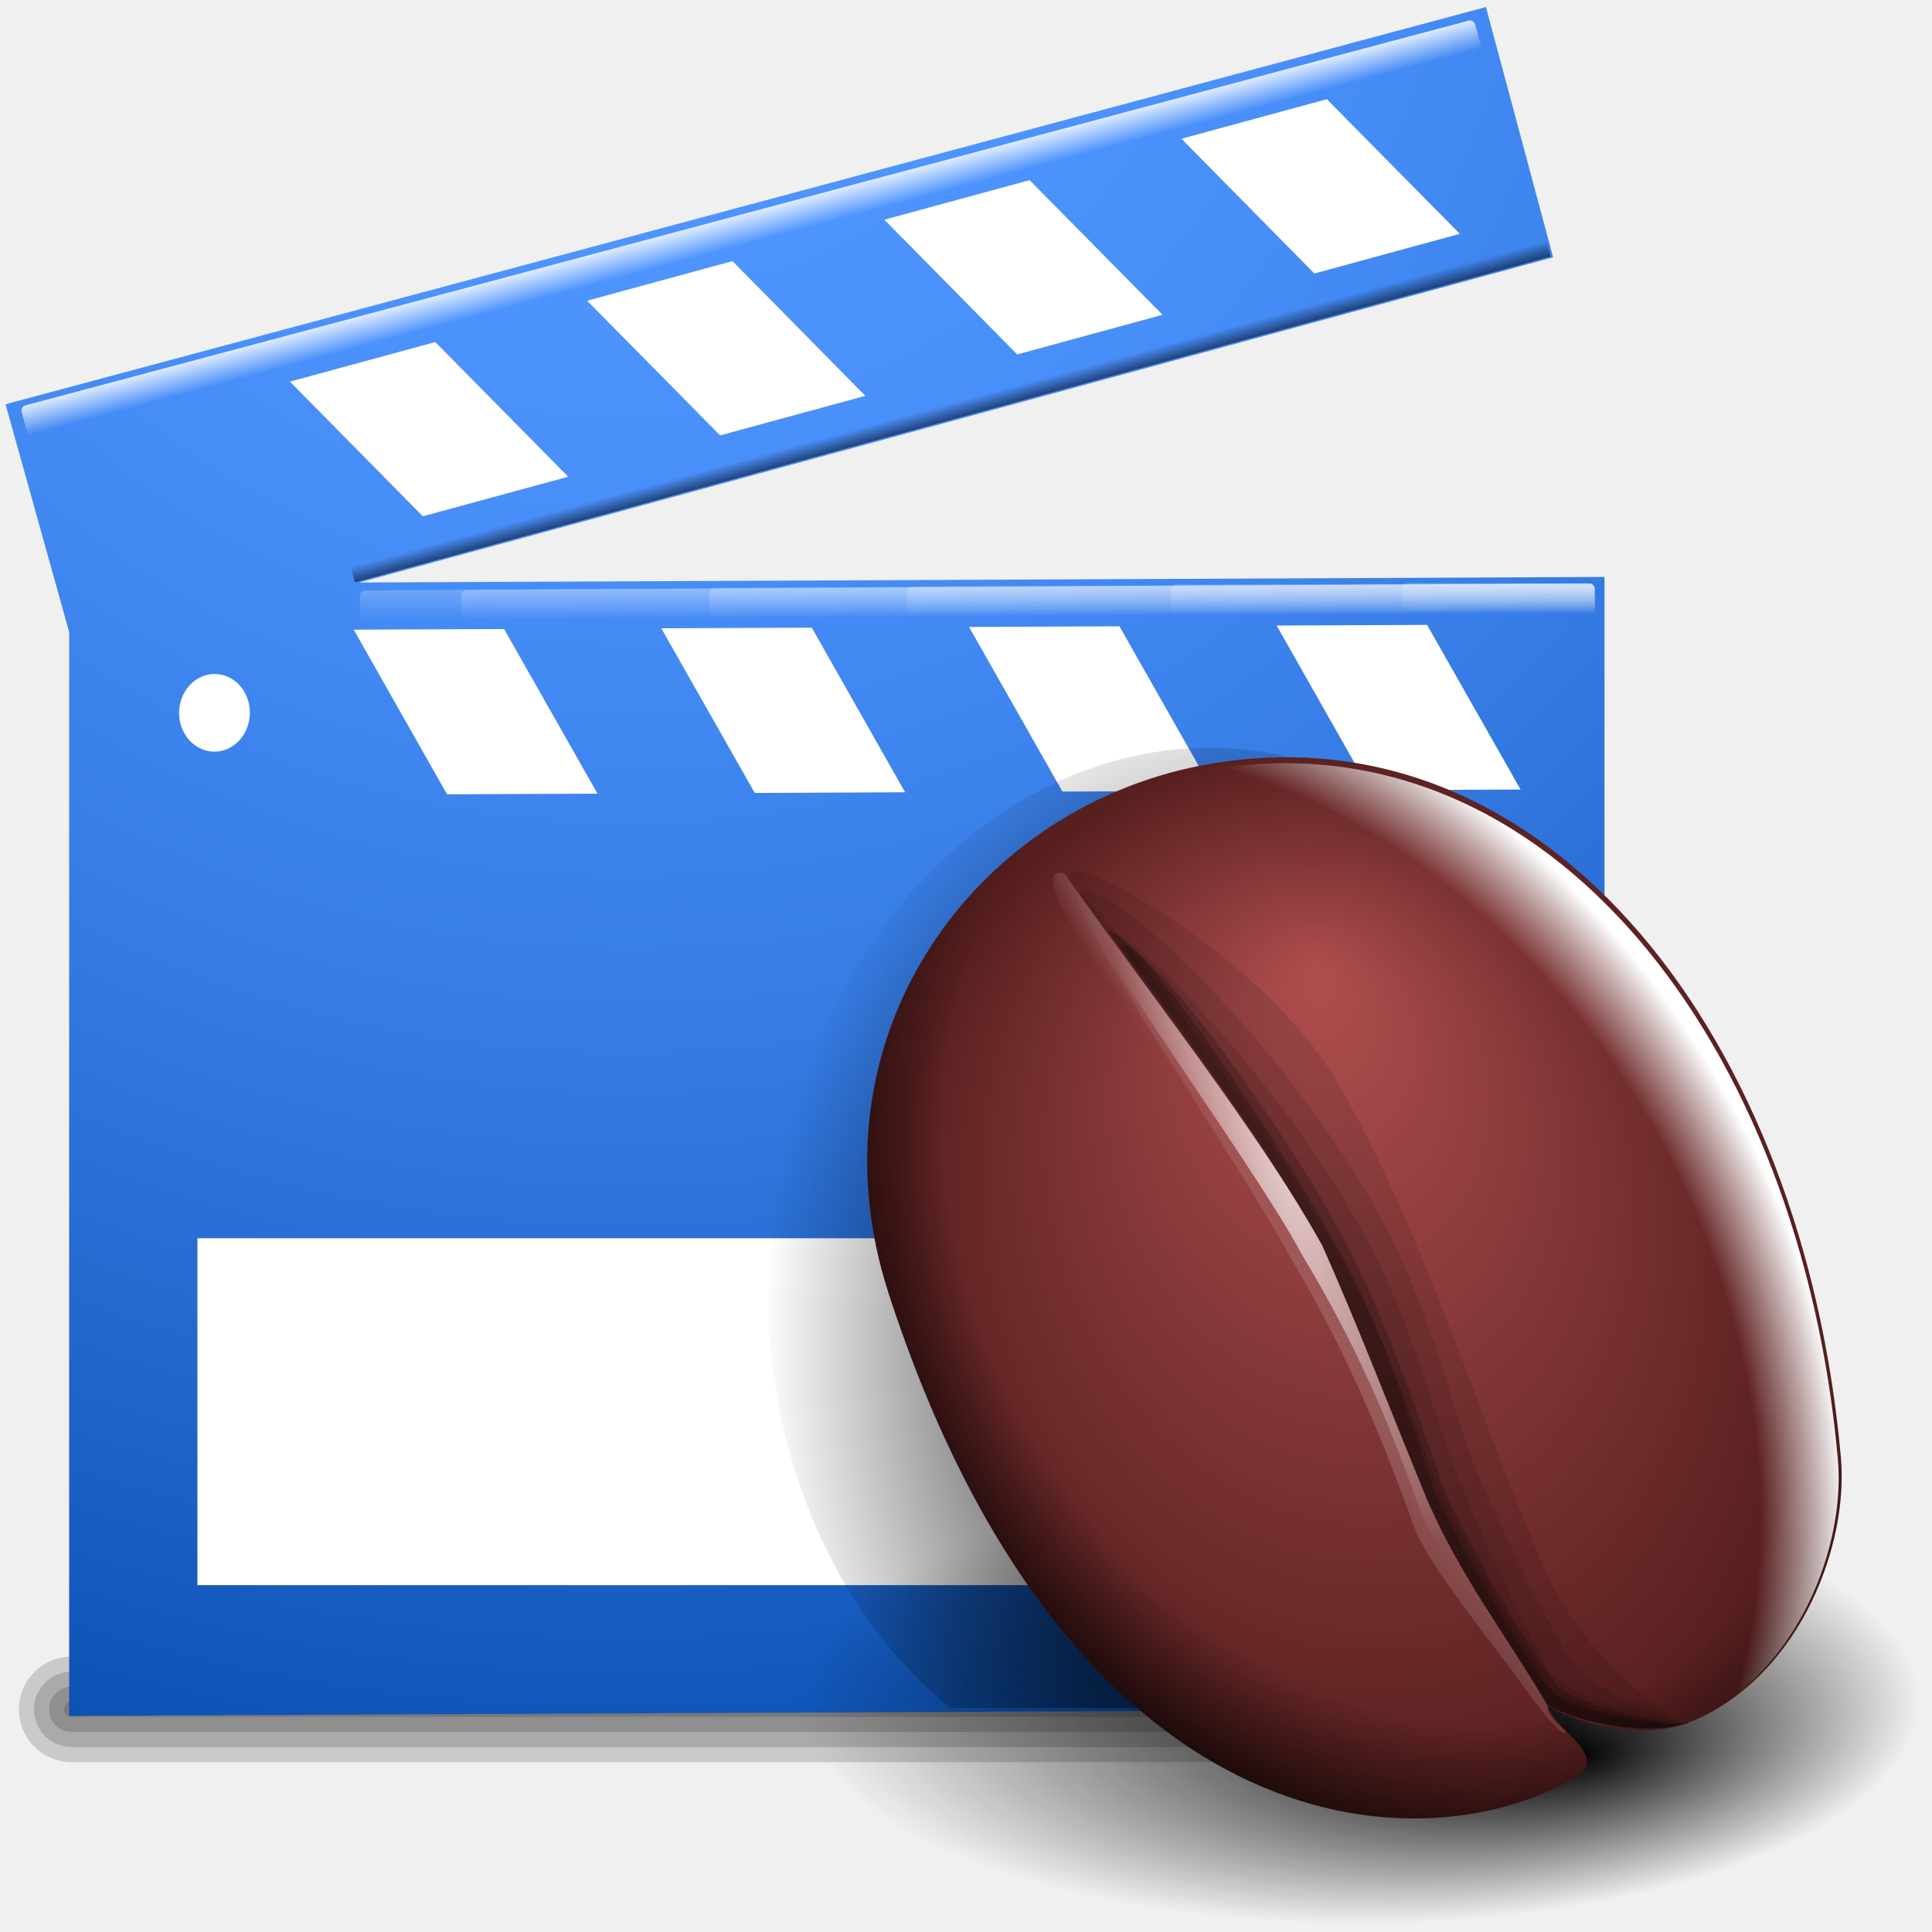
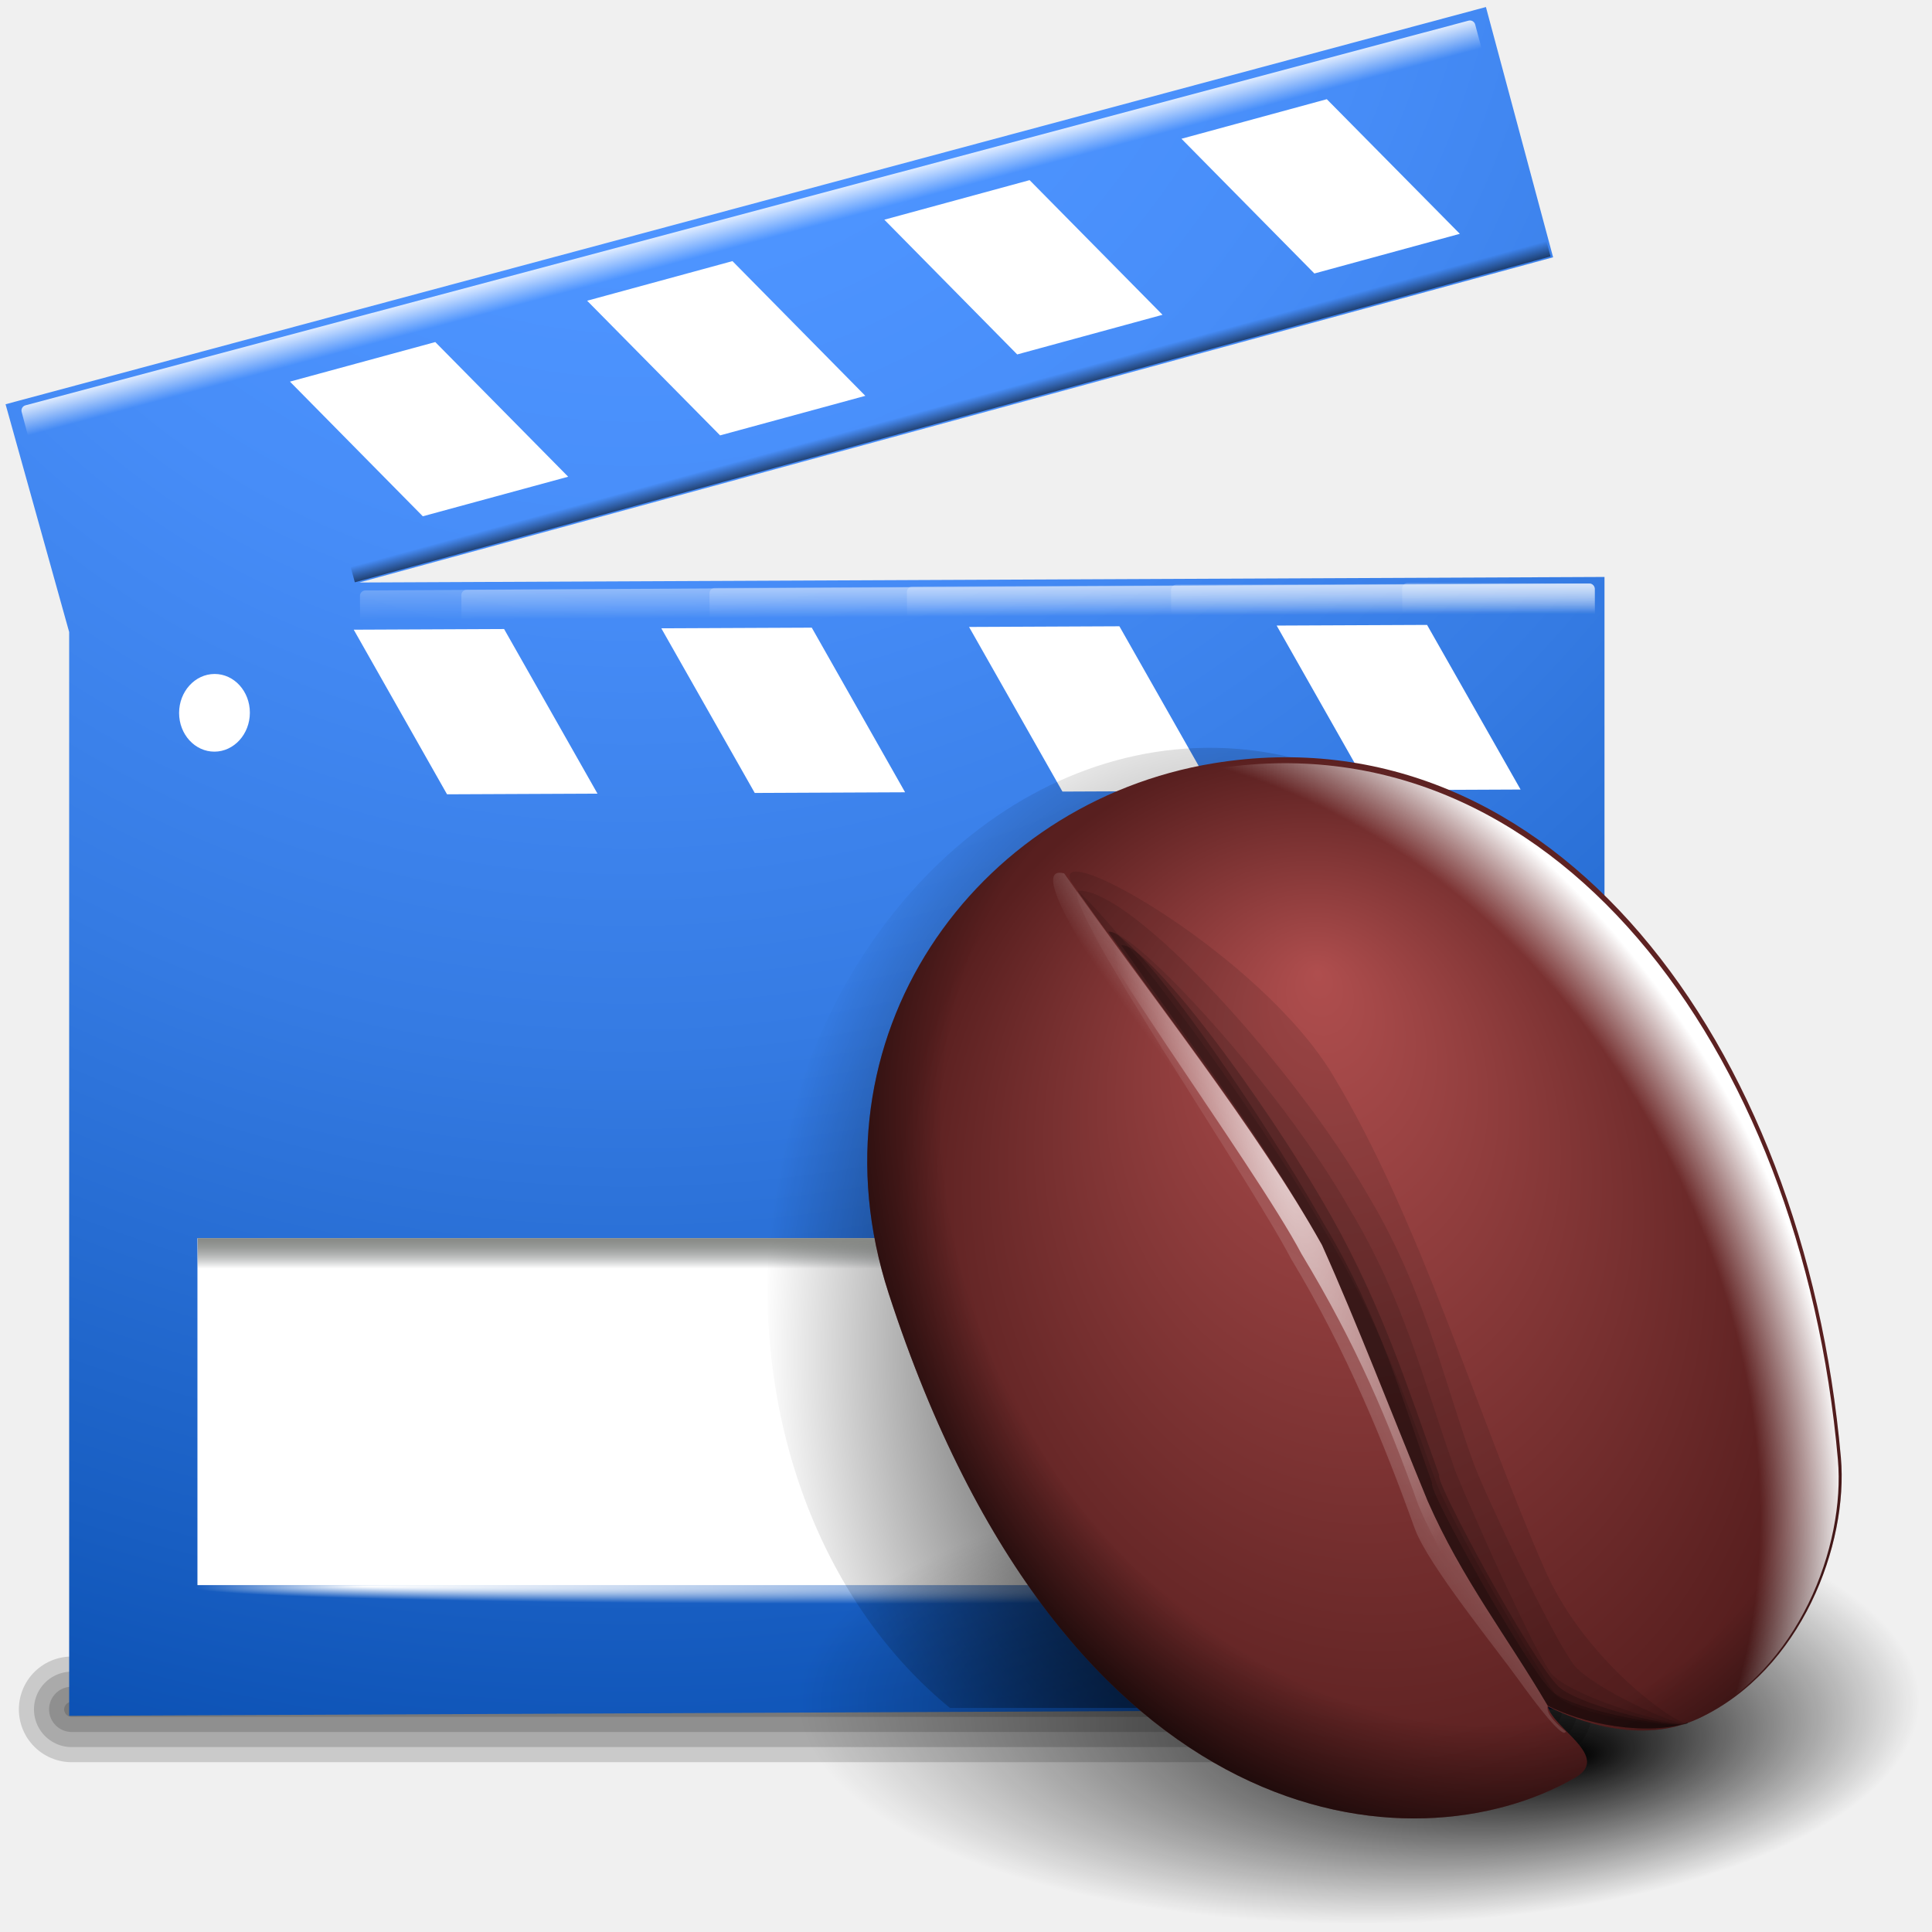
<svg xmlns="http://www.w3.org/2000/svg" xmlns:xlink="http://www.w3.org/1999/xlink" width="128" height="128" id="svg1307" version="1.0">
  <defs id="defs1309">
+     <linearGradient id="linearGradient2866">
+       <stop style="stop-color:white;stop-opacity:1;" offset="0" id="stop2868" />
+       <stop style="stop-color:white;stop-opacity:0;" offset="1" id="stop2870" />
+     </linearGradient>
+     <linearGradient id="linearGradient1970">
+       <stop style="stop-color:#888a85;stop-opacity:1;" offset="0" id="stop1972" />
+       <stop style="stop-color:#2e3436;stop-opacity:0" offset="1" id="stop1974" />
+     </linearGradient>
    <linearGradient id="linearGradient4219">
      <stop id="stop4221" offset="0" style="stop-color:white;stop-opacity:0;" />
      <stop id="stop4223" offset="1" style="stop-color:white;stop-opacity:0.823;" />
    </linearGradient>
    <linearGradient id="linearGradient4207">
      <stop style="stop-color:black;stop-opacity:1;" offset="0" id="stop4209" />
      <stop style="stop-color:black;stop-opacity:0;" offset="1" id="stop4211" />
    </linearGradient>
    <linearGradient id="linearGradient3312">
      <stop style="stop-color:black;stop-opacity:1;" offset="0" id="stop3314" />
      <stop style="stop-color:black;stop-opacity:0;" offset="1" id="stop3316" />
    </linearGradient>
    <linearGradient id="linearGradient2982">
      <stop style="stop-color:black;stop-opacity:1;" offset="0" id="stop2984" />
      <stop style="stop-color:black;stop-opacity:0;" offset="1" id="stop2986" />
    </linearGradient>
    <linearGradient id="linearGradient2958">
      <stop id="stop2960" offset="0" style="stop-color:white;stop-opacity:0;" />
      <stop style="stop-color:white;stop-opacity:0;" offset="0.863" id="stop2962" />
      <stop id="stop2964" offset="1" style="stop-color:white;stop-opacity:1;" />
    </linearGradient>
    <linearGradient id="linearGradient2944">
      <stop style="stop-color:black;stop-opacity:0;" offset="0" id="stop2946" />
      <stop id="stop2952" offset="0.72" style="stop-color:black;stop-opacity:0;" />
      <stop style="stop-color:black;stop-opacity:1;" offset="1" id="stop2948" />
    </linearGradient>
    <linearGradient id="linearGradient2934">
      <stop style="stop-color:white;stop-opacity:1;" offset="0" id="stop2936" />
      <stop style="stop-color:white;stop-opacity:0;" offset="1" id="stop2938" />
    </linearGradient>
    <linearGradient id="linearGradient3972">
      <stop id="stop3974" offset="0" style="stop-color:#af4e4e;stop-opacity:1;" />
      <stop id="stop3976" offset="1" style="stop-color:#581f1f;stop-opacity:1;" />
    </linearGradient>
    <radialGradient xlink:href="#linearGradient2982" id="radialGradient3041" gradientUnits="userSpaceOnUse" gradientTransform="matrix(1,0,0,0.333333,0,67.60034)" cx="74.801" cy="101.401" fx="85.441" fy="108.292" r="27.567" />
    <radialGradient xlink:href="#linearGradient3972" id="radialGradient3043" gradientUnits="userSpaceOnUse" gradientTransform="matrix(1.479354,-0.396391,0.480556,1.793457,-280.6978,-68.34466)" cx="198.041" cy="131.168" fx="199.975" fy="121.327" r="17.108" />
    <radialGradient xlink:href="#linearGradient2934" id="radialGradient3045" gradientUnits="userSpaceOnUse" gradientTransform="matrix(0.350662,-0.241276,2.132065,3.09865,-288.3255,-289.002)" cx="202.284" cy="130.646" fx="202.284" fy="130.646" r="4.885" />
    <radialGradient xlink:href="#linearGradient2944" id="radialGradient3047" gradientUnits="userSpaceOnUse" gradientTransform="matrix(1.61937,-1.030727,1.33195,2.092614,-420.3521,18.4521)" cx="200.001" cy="130.461" fx="200.001" fy="130.461" r="17.108" />
    <radialGradient xlink:href="#linearGradient2958" id="radialGradient3049" gradientUnits="userSpaceOnUse" gradientTransform="matrix(1.760746,-1.013955,1.320363,2.281062,-446.9517,-9.716203)" cx="193.349" cy="131.297" fx="193.349" fy="131.297" r="17.108" />
    <radialGradient xlink:href="#linearGradient2934" id="radialGradient3051" gradientUnits="userSpaceOnUse" gradientTransform="matrix(1.250129,-0.884755,6.315423,8.923469,-1016.812,-919.8246)" cx="200.25" cy="134.456" fx="200.25" fy="134.456" r="4.885" />
    <radialGradient xlink:href="#linearGradient2934" id="radialGradient3053" gradientUnits="userSpaceOnUse" gradientTransform="matrix(1.479354,-0.396391,1.456982,5.437533,-409.4657,-548.9129)" cx="196.905" cy="130.049" fx="196.905" fy="130.049" r="4.885" />
    <radialGradient id="XMLID_5_" cx="57" cy="20" r="89.554" gradientUnits="userSpaceOnUse">
      <stop offset="0.207" style="stop-color:#4D94FF" id="stop3105" />
      <stop offset="0.349" style="stop-color:#478DF8" id="stop3107" />
      <stop offset="0.563" style="stop-color:#357BE3" id="stop3109" />
      <stop offset="0.819" style="stop-color:#185EC2" id="stop3111" />
      <stop offset="1" style="stop-color:#0045A6" id="stop3113" />
    </radialGradient>
    <radialGradient xlink:href="#XMLID_5_" id="radialGradient3292" gradientUnits="userSpaceOnUse" cx="57" cy="20" r="89.554" />
    <radialGradient xlink:href="#linearGradient3312" id="radialGradient3318" cx="81.086" cy="86.385" fx="81.086" fy="86.385" r="27.435" gradientTransform="matrix(1.10297,4.164991e-2,-6.126163e-2,1.622327,-3.384896,-55.1006)" gradientUnits="userSpaceOnUse" />
    <linearGradient xlink:href="#linearGradient4207" id="linearGradient4213" x1="40.393" y1="2.886" x2="40.393" y2="0.897" gradientUnits="userSpaceOnUse" gradientTransform="translate(24.55896,41.44267)" />
    <linearGradient xlink:href="#linearGradient4219" id="linearGradient4217" gradientUnits="userSpaceOnUse" gradientTransform="translate(6.37636,25.48559)" x1="40.393" y1="2.886" x2="40.393" y2="0.897" />
    <linearGradient xlink:href="#linearGradient4219" id="linearGradient4241" gradientUnits="userSpaceOnUse" gradientTransform="matrix(0.281654,0,0,0.999999,80.70261,38.04008)" x1="40.393" y1="2.886" x2="40.393" y2="0.897" />
    <linearGradient xlink:href="#linearGradient4219" id="linearGradient4245" gradientUnits="userSpaceOnUse" gradientTransform="matrix(0.457249,0,0,0.999999,65.32128,38.22523)" x1="40.393" y1="2.886" x2="40.393" y2="0.897" />
    <linearGradient xlink:href="#linearGradient4219" id="linearGradient4249" gradientUnits="userSpaceOnUse" gradientTransform="matrix(0.588502,0,0,0.999999,53.82453,38.2915)" x1="40.393" y1="2.886" x2="40.393" y2="0.897" />
    <linearGradient xlink:href="#linearGradient4219" id="linearGradient4253" gradientUnits="userSpaceOnUse" gradientTransform="matrix(0.753456,0,0,0.999999,39.37599,38.34207)" x1="40.393" y1="2.886" x2="40.393" y2="0.897" />
    <linearGradient xlink:href="#linearGradient4219" id="linearGradient4257" gradientUnits="userSpaceOnUse" gradientTransform="matrix(0.820857,0,0,1,33.47228,38.35683)" x1="40.393" y1="2.886" x2="40.393" y2="0.897" />
    <linearGradient xlink:href="#linearGradient4219" id="linearGradient4261" gradientUnits="userSpaceOnUse" gradientTransform="matrix(0.128019,0,0,0.999999,94.16387,37.46133)" x1="40.393" y1="2.886" x2="40.393" y2="0.897" />
+     <linearGradient xlink:href="#linearGradient1970" id="linearGradient1976" x1="35.375" y1="82.031" x2="35.375" y2="84.045" gradientUnits="userSpaceOnUse" />
+     <radialGradient xlink:href="#linearGradient2866" id="radialGradient2872" cx="56.922" cy="105.724" fx="24.572" fy="102.1" r="43.487" gradientTransform="matrix(1,0,0,2.439024e-2,0,103.1475)" gradientUnits="userSpaceOnUse" />
  </defs>
  <g id="layer1">
    <g id="g4233">
      <path id="path4225" d="M 4.75,113.25 L 102,113.25" style="fill:none;fill-opacity:0.75;fill-rule:evenodd;stroke:black;stroke-width:1px;stroke-linecap:round;stroke-linejoin:round;stroke-opacity:1;opacity:0.16" />
      <path style="fill:none;fill-opacity:0.75;fill-rule:evenodd;stroke:black;stroke-width:3;stroke-linecap:round;stroke-linejoin:round;stroke-opacity:1;opacity:0.16;stroke-miterlimit:4;stroke-dasharray:none" d="M 4.75,113.25 L 102,113.25" id="path4227" />
      <path id="path4229" d="M 4.75,113.25 L 102,113.25" style="fill:none;fill-opacity:0.75;fill-rule:evenodd;stroke:black;stroke-width:5;stroke-linecap:round;stroke-linejoin:round;stroke-opacity:1;opacity:0.16;stroke-miterlimit:4;stroke-dasharray:none" />
      <path style="fill:none;fill-opacity:0.75;fill-rule:evenodd;stroke:black;stroke-width:7;stroke-linecap:round;stroke-linejoin:round;stroke-opacity:1;opacity:0.16;stroke-miterlimit:4;stroke-dasharray:none" d="M 4.75,113.25 L 102,113.25" id="path4231" />
    </g>
    <g id="g3286" transform="matrix(1.163028,0.306451,0,1.163028,-7.050362,-27.9117)">
      <polygon transform="matrix(1.385475,-0.371237,0,1.385475,-36.74947,-4.142502)" id="polygon3115" points="45.674,51.455 94.758,38.302 91.996,28 31.129,44.061 33.744,53.438 33.744,98 96.871,98 96.871,51.455 45.674,51.455 " style="fill:url(#radialGradient3292)" />
      <path style="fill:white" d="M 31.528,60.94 L 40.099,58.644 L 34.778,50.668 L 26.213,52.963 L 31.528,60.94 M 69.83,41.276 L 61.265,43.571 L 66.585,51.547 L 75.153,49.251 L 69.83,41.276 M 52.305,45.972 L 43.734,48.268 L 49.057,56.244 L 57.622,53.949 L 52.305,45.972 M 87.356,36.58 L 78.788,38.875 L 84.106,46.852 L 92.683,44.554 L 87.356,36.58 z " id="path3119" />
      <path style="fill:white" d="M 16.264,60.329 C 16.264,61.55 17.168,62.299 18.283,62 C 19.393,61.702 20.296,60.47 20.296,59.249 C 20.296,58.027 19.393,57.277 18.283,57.575 C 17.168,57.873 16.264,59.107 16.264,60.329 z " id="path3121" />
      <path id="path3123" d="M 30.148,45.466 L 38.429,41.03 L 30.858,35.354 L 22.579,39.789 L 30.148,45.466 M 64.714,17.209 L 56.439,21.643 L 64.008,27.324 L 72.286,22.885 L 64.714,17.209 M 47.787,26.282 L 39.508,30.72 L 47.083,36.395 L 55.356,31.962 L 47.787,26.282 M 81.644,8.137 L 73.365,12.573 L 80.937,18.252 L 89.222,13.809 L 81.644,8.137 z " style="fill:white" />
    </g>
    <rect style="opacity:1;fill:white;fill-opacity:1;fill-rule:nonzero;stroke:none;stroke-width:0.1;stroke-linecap:round;stroke-linejoin:round;stroke-miterlimit:4;stroke-dasharray:none;stroke-dashoffset:4;stroke-opacity:1" id="rect3294" width="89.449" height="22.981" x="13.081" y="82.038" />
    <path id="path2276" d="M 50.893,3.281 L 50.893,0.487 L 50.893,3.281 z " style="fill:#ffffff;fill-opacity:0.757;fill-rule:nonzero;stroke:none;stroke-width:0.5;stroke-linecap:round;stroke-linejoin:round;stroke-miterlimit:4;stroke-dasharray:none;stroke-dashoffset:4;stroke-opacity:1" />
+     <path style="opacity:1;fill:url(#radialGradient2872);fill-opacity:1;fill-rule:nonzero;stroke:none;stroke-width:7;stroke-linecap:round;stroke-linejoin:round;stroke-miterlimit:4;stroke-dasharray:none;stroke-dashoffset:4;stroke-opacity:1" id="path1978" d="M 100.409 105.726 A 43.487 1.061 0 1 1  13.435,105.726 A 43.487 1.061 0 1 1  100.409 105.726 z" transform="translate(-0.53033,-0.53033)" />
    <path style="opacity:1;fill:url(#radialGradient3318);fill-opacity:1.0;fill-rule:nonzero;stroke:none;stroke-width:0.1;stroke-linecap:round;stroke-linejoin:round;stroke-miterlimit:4;stroke-dasharray:none;stroke-dashoffset:4;stroke-opacity:1" d="M 79.219 49.562 C 64.863 50.137 52.503 63.914 51 81.781 C 49.91 94.737 54.81 106.525 62.938 113.156 L 93.844 113.156 C 99.195 108.977 103.449 102.724 105.719 95.281 L 105.719 70.938 C 102.058 59.19 93.149 50.555 82.094 49.625 C 81.121 49.543 80.176 49.524 79.219 49.562 z " id="rect3308" />
+     <path style="opacity:1;fill:url(#linearGradient1976);fill-opacity:1.0;fill-rule:nonzero;stroke:none;stroke-width:0.1;stroke-linecap:round;stroke-linejoin:round;stroke-miterlimit:4;stroke-dasharray:none;stroke-dashoffset:4;stroke-opacity:1" d="M 13.094,82.031 L 13.094,84.75 L 102.531,84.75 L 102.531,82.031 L 13.094,82.031 z " id="rect1956" />
    <g id="g3026" transform="matrix(1.131764,0,0,1.131764,4.177936,-14.81593)">
      <path transform="matrix(1.19078,0,0,1.420579,-13.20277,-31.37693)" d="M 102.368 101.401 A 27.567 9.189 0 1 1  47.234,101.401 A 27.567 9.189 0 1 1  102.368 101.401 z" id="path2980" style="opacity:1;fill:url(#radialGradient3041);fill-opacity:1;fill-rule:nonzero;stroke:none;stroke-width:0.1;stroke-linecap:round;stroke-linejoin:round;stroke-miterlimit:4;stroke-dasharray:none;stroke-dashoffset:4;stroke-opacity:1" />
      <path id="path2027" d="M 67.364,57.77 C 87.11,54.551 101.922,74.003 104.072,98.416 C 104.518,103.484 101.774,110.856 95.764,113.678 C 91.946,115.472 87.737,113.378 86.913,112.983 C 87.223,114.281 90.645,115.925 88.516,117.154 C 79.039,122.626 58.732,120.795 48.332,88.813 C 43.461,73.822 53.376,60.059 67.364,57.77 z " style="fill:url(#radialGradient3043);fill-opacity:1;fill-rule:evenodd;stroke:none;stroke-width:1px;stroke-linecap:butt;stroke-linejoin:miter;stroke-opacity:1" />
      <path id="path2976" d="M 58.604,64.218 C 62.819,70.265 69.95,79.266 73.697,85.975 C 75.75,90.549 77.817,95.944 79.878,100.947 C 81.886,105.524 84.565,108.94 86.908,112.935 C 86.755,113.437 87.609,114.167 87.969,114.447 C 87.845,114.98 86.169,112.768 85.221,111.445 C 83.893,109.59 79.941,104.743 79.135,102.597 C 77.359,97.652 74.986,92.244 71.729,86.845 C 68.976,81.634 54.789,63.255 58.604,64.218 z " style="opacity:0.213;fill:url(#radialGradient3045);fill-opacity:1;fill-rule:evenodd;stroke:none;stroke-width:1px;stroke-linecap:butt;stroke-linejoin:miter;stroke-opacity:1" />
      <path style="fill:url(#radialGradient3047);fill-opacity:1;fill-rule:evenodd;stroke:none;stroke-width:1px;stroke-linecap:butt;stroke-linejoin:miter;stroke-opacity:1" d="M 67.364,57.77 C 87.11,54.551 101.922,74.003 104.072,98.416 C 104.518,103.484 101.774,110.856 95.764,113.678 C 91.946,115.472 87.737,113.378 86.913,112.983 C 87.223,114.281 90.645,115.925 88.516,117.154 C 79.039,122.626 58.732,120.795 48.332,88.813 C 43.461,73.822 53.376,60.059 67.364,57.77 z " id="path2942" />
      <path id="path2954" d="M 67.302,58.117 C 86.987,54.916 101.754,74.258 103.897,98.535 C 104.342,103.574 101.607,110.905 95.615,113.711 C 91.809,115.495 87.613,113.413 86.791,113.02 C 87.1,114.31 90.511,115.946 88.389,117.168 C 78.941,122.608 58.696,120.787 48.328,88.986 C 43.472,74.079 53.357,60.393 67.302,58.117 z " style="fill:url(#radialGradient3049);fill-opacity:1;fill-rule:evenodd;stroke:none;stroke-width:1px;stroke-linecap:butt;stroke-linejoin:miter;stroke-opacity:1" />
      <path id="path2924" d="M 61.192,67.637 C 65.407,73.684 69.95,79.266 73.697,85.975 C 75.75,90.549 77.817,95.944 79.878,100.947 C 81.886,105.524 84.565,108.94 86.908,112.935 C 89.745,114.353 93.368,114.579 95.125,113.919 C 95.001,114.452 88.047,112.355 87.099,111.032 C 85.77,109.177 81.296,98.885 81.433,98.994 C 79.657,94.049 78.548,89.229 75.292,83.831 C 71.257,76.703 62.597,67.353 61.192,67.637 z " style="opacity:0.107;fill:black;fill-opacity:1;fill-rule:evenodd;stroke:none;stroke-width:1px;stroke-linecap:butt;stroke-linejoin:miter;stroke-opacity:1" />
      <path style="opacity:0.201;fill:black;fill-opacity:1;fill-rule:evenodd;stroke:none;stroke-width:1px;stroke-linecap:butt;stroke-linejoin:miter;stroke-opacity:1" d="M 61.192,67.637 C 65.407,73.684 69.95,79.266 73.697,85.975 C 75.75,90.549 77.817,95.944 79.878,100.947 C 81.886,105.524 84.565,108.94 86.908,112.935 C 89.745,114.353 93.368,114.579 95.125,113.919 C 95.001,114.452 88.331,113.23 87.159,112.1 C 85.618,110.614 79.811,100.16 80.147,99.926 C 78.371,94.981 77.082,90.165 73.825,84.766 C 69.79,77.639 62.597,67.353 61.192,67.637 z " id="path2926" />
      <path id="path2928" d="M 61.947,68.429 C 66.161,74.476 69.95,79.266 73.697,85.975 C 75.75,90.549 77.817,95.944 79.878,100.947 C 81.886,105.524 84.565,108.94 86.908,112.935 C 89.745,114.353 93.368,114.579 95.125,113.919 C 95.001,114.452 88.708,112.948 87.535,111.819 C 85.994,110.333 80.227,99.688 80.562,99.454 C 78.778,94.51 77.305,89.743 74.241,84.293 C 70.206,77.166 63.351,68.145 61.947,68.429 z " style="opacity:0.201;fill:black;fill-opacity:1;fill-rule:evenodd;stroke:none;stroke-width:1px;stroke-linecap:butt;stroke-linejoin:miter;stroke-opacity:1" />
      <path style="opacity:0.107;fill:black;fill-opacity:1;fill-rule:evenodd;stroke:none;stroke-width:1px;stroke-linecap:butt;stroke-linejoin:miter;stroke-opacity:1" d="M 59.373,65.232 C 63.588,71.279 69.95,79.266 73.697,85.975 C 75.75,90.549 77.817,95.944 79.878,100.947 C 81.886,105.524 84.565,108.94 86.908,112.935 C 89.745,114.353 93.368,114.579 95.125,113.919 C 95.001,114.452 89.351,111.825 88.402,110.502 C 87.074,108.647 83.356,100.84 82.55,98.695 C 80.775,93.749 79.658,88.48 76.401,83.082 C 72.366,75.954 62.6,65.003 59.373,65.232 z " id="path2930" />
      <path style="opacity:0.213;fill:url(#radialGradient3051);fill-opacity:1;fill-rule:evenodd;stroke:none;stroke-width:1px;stroke-linecap:butt;stroke-linejoin:miter;stroke-opacity:1" d="M 59.373,65.232 C 63.588,71.279 69.95,79.266 73.697,85.975 C 75.75,90.549 77.817,95.944 79.878,100.947 C 81.886,105.524 84.565,108.94 86.908,112.935 C 86.755,113.437 87.609,114.167 87.969,114.447 C 87.845,114.98 86.169,112.768 85.221,111.445 C 83.893,109.59 79.941,104.743 79.135,102.597 C 77.359,97.652 75.155,92.198 71.898,86.8 C 69.145,81.588 58.782,66.523 59.373,65.232 z " id="path2968" />
      <path id="path2932" d="M 59.373,65.232 C 63.588,71.279 69.95,79.266 73.697,85.975 C 75.75,90.549 77.817,95.944 79.878,100.947 C 81.886,105.524 84.565,108.94 86.908,112.935 C 86.755,113.437 87.609,114.167 87.969,114.447 C 87.845,114.98 86.169,112.768 85.221,111.445 C 83.893,109.59 80.126,103.287 79.32,101.142 C 77.544,96.196 75.753,91.891 72.497,86.493 C 69.743,81.281 58.782,66.523 59.373,65.232 z " style="opacity:0.74;fill:url(#radialGradient3053);fill-opacity:1;fill-rule:evenodd;stroke:none;stroke-width:1px;stroke-linecap:butt;stroke-linejoin:miter;stroke-opacity:1" />
      <path id="path2972" d="M 59.373,65.232 C 63.588,71.279 69.95,79.266 73.697,85.975 C 75.75,90.549 77.817,95.944 79.878,100.947 C 81.886,105.524 84.565,108.94 86.908,112.935 C 89.745,114.353 93.368,114.579 95.125,113.919 C 95.001,114.452 88.279,113.558 87.331,112.235 C 86.002,110.38 81.19,102.031 80.384,99.885 C 78.608,94.94 77,90.367 73.744,84.969 C 69.709,77.841 62.136,67.658 59.373,65.232 z " style="opacity:0.107;fill:black;fill-opacity:1;fill-rule:evenodd;stroke:none;stroke-width:1px;stroke-linecap:butt;stroke-linejoin:miter;stroke-opacity:1" />
      <path id="path2974" d="M 59.005,64.692 C 63.219,70.739 69.95,79.266 73.697,85.975 C 75.75,90.549 77.817,95.944 79.878,100.947 C 81.886,105.524 84.565,108.94 86.908,112.935 C 89.745,114.353 93.368,114.579 95.125,113.919 C 95.001,114.452 89.203,110.6 86.743,104.982 C 82.723,95.802 79.462,84.505 74.312,75.991 C 70.074,68.986 57.811,62.037 59.005,64.692 z " style="opacity:0.107;fill:black;fill-opacity:1;fill-rule:evenodd;stroke:none;stroke-width:1px;stroke-linecap:butt;stroke-linejoin:miter;stroke-opacity:1" />
    </g>
    <rect style="opacity:1;fill:url(#linearGradient4213);fill-opacity:1;fill-rule:nonzero;stroke:none;stroke-width:0.1;stroke-linecap:round;stroke-linejoin:round;stroke-miterlimit:4;stroke-dasharray:none;stroke-dashoffset:4;stroke-opacity:1" id="rect3320" width="82.112" height="1.061" x="12.538" y="42.34" transform="matrix(0.964818,-0.26292,0.26292,0.964818,0,0)" />
    <rect transform="matrix(0.966259,-0.257574,0.257574,0.966259,0,0)" y="26.383" x="-5.644" height="2.545" width="99.663" id="rect4215" style="opacity:1;fill:url(#linearGradient4217);fill-opacity:1;fill-rule:nonzero;stroke:none;stroke-width:0.1;stroke-linecap:round;stroke-linejoin:round;stroke-miterlimit:4;stroke-dasharray:none;stroke-dashoffset:4;stroke-opacity:1" ry="0.36" />
    <rect ry="0.36" style="opacity:0.28;fill:url(#linearGradient4241);fill-opacity:1;fill-rule:nonzero;stroke:none;stroke-width:0.1;stroke-linecap:round;stroke-linejoin:round;stroke-miterlimit:4;stroke-dasharray:none;stroke-dashoffset:4;stroke-opacity:1" id="rect4239" width="28.071" height="2.545" x="77.317" y="38.938" transform="matrix(0.999997,-2.622869e-3,6.83583e-3,0.999977,0,0)" />
    <rect transform="matrix(0.99999,-4.38017e-3,6.60952e-3,0.999978,0,0)" y="39.123" x="59.825" height="2.545" width="45.571" id="rect4243" style="opacity:0.28;fill:url(#linearGradient4245);fill-opacity:1;fill-rule:nonzero;stroke:none;stroke-width:0.1;stroke-linecap:round;stroke-linejoin:round;stroke-miterlimit:4;stroke-dasharray:none;stroke-dashoffset:4;stroke-opacity:1" ry="0.36" />
    <rect ry="0.36" style="opacity:0.28;fill:url(#linearGradient4249);fill-opacity:1;fill-rule:nonzero;stroke:none;stroke-width:0.1;stroke-linecap:round;stroke-linejoin:round;stroke-miterlimit:4;stroke-dasharray:none;stroke-dashoffset:4;stroke-opacity:1" id="rect4247" width="58.652" height="2.545" x="46.75" y="39.189" transform="matrix(0.999987,-5.00882e-3,6.440359e-3,0.999979,0,0)" />
    <rect transform="matrix(0.999985,-5.488279e-3,6.227758e-3,0.999981,0,0)" y="39.24" x="30.319" height="2.545" width="75.092" id="rect4251" style="opacity:0.28;fill:url(#linearGradient4253);fill-opacity:1;fill-rule:nonzero;stroke:none;stroke-width:0.1;stroke-linecap:round;stroke-linejoin:round;stroke-miterlimit:4;stroke-dasharray:none;stroke-dashoffset:4;stroke-opacity:1" ry="0.36" />
    <rect ry="0.36" style="opacity:0.28;fill:url(#linearGradient4257);fill-opacity:1;fill-rule:nonzero;stroke:none;stroke-width:0.1;stroke-linecap:round;stroke-linejoin:round;stroke-miterlimit:4;stroke-dasharray:none;stroke-dashoffset:4;stroke-opacity:1" id="rect4255" width="81.809" height="2.545" x="23.605" y="39.254" transform="matrix(0.999984,-5.628735e-3,6.140894e-3,0.999981,0,0)" />
    <rect transform="matrix(0.999996,2.868917e-3,7.033847e-3,0.999975,0,0)" y="38.359" x="92.625" height="2.545" width="12.759" id="rect4259" style="opacity:0.28;fill:url(#linearGradient4261);fill-opacity:1;fill-rule:nonzero;stroke:none;stroke-width:0.1;stroke-linecap:round;stroke-linejoin:round;stroke-miterlimit:4;stroke-dasharray:none;stroke-dashoffset:4;stroke-opacity:1" ry="0.36" />
  </g>
</svg>
